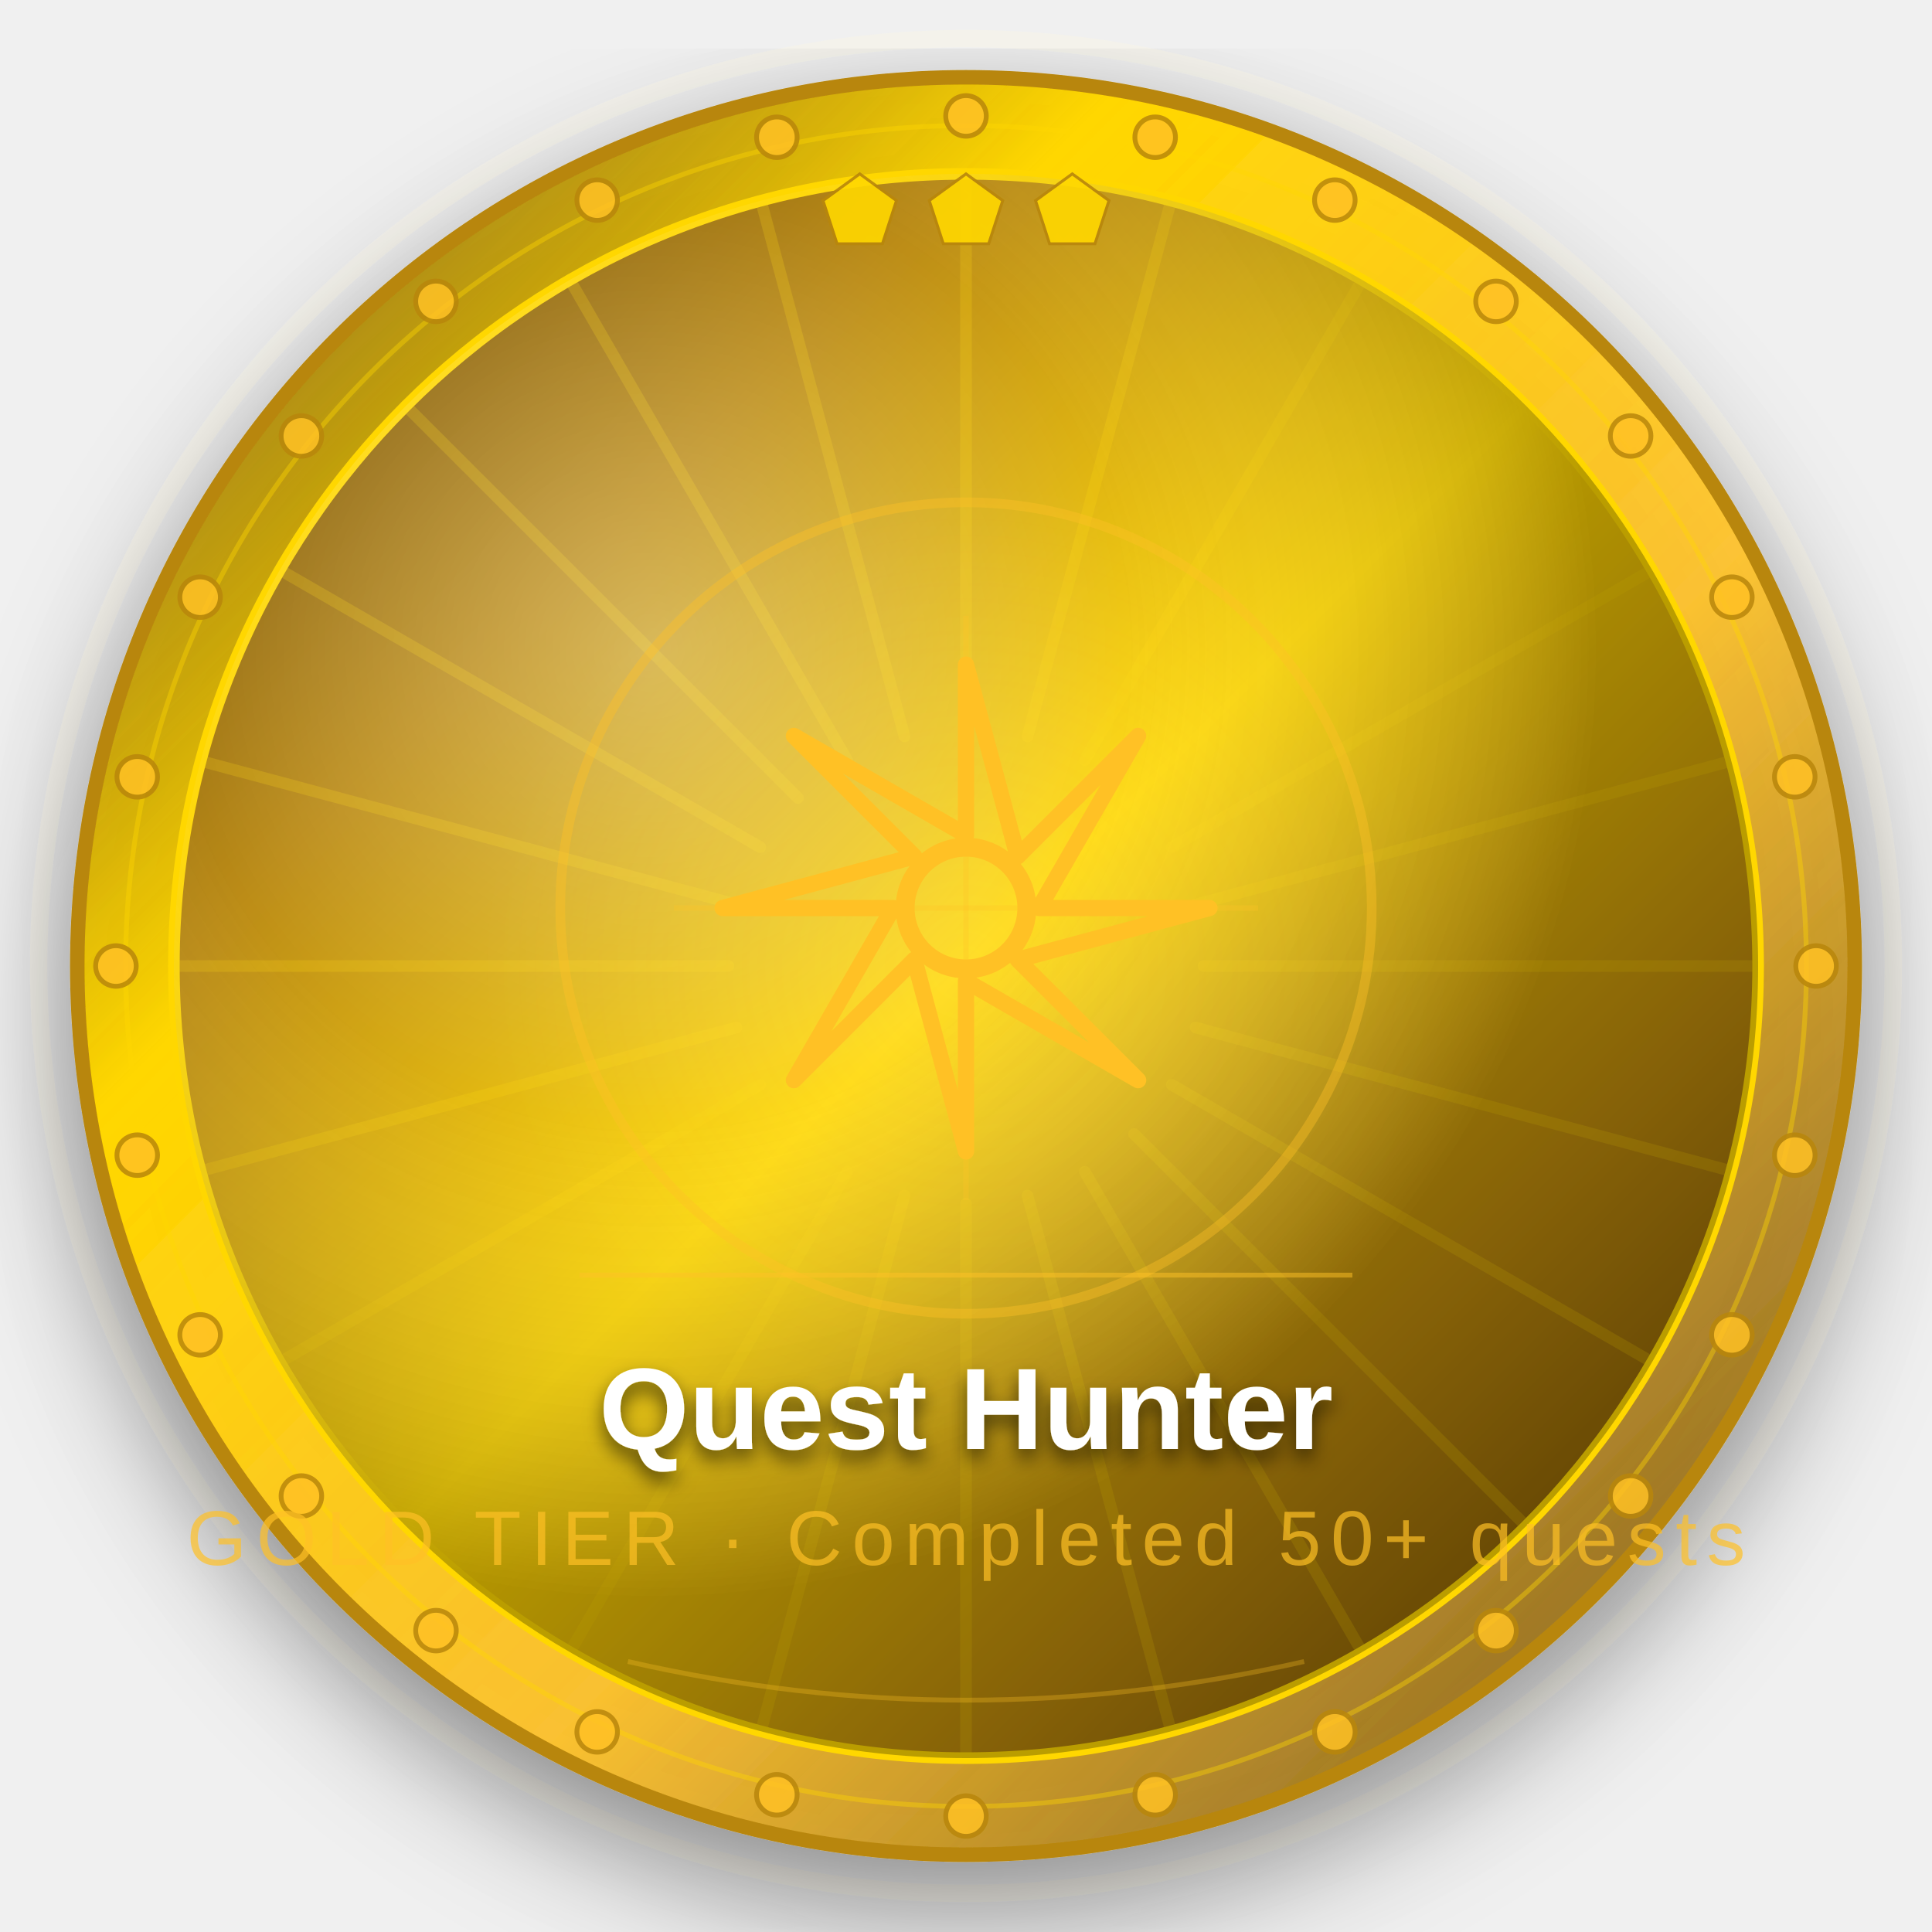
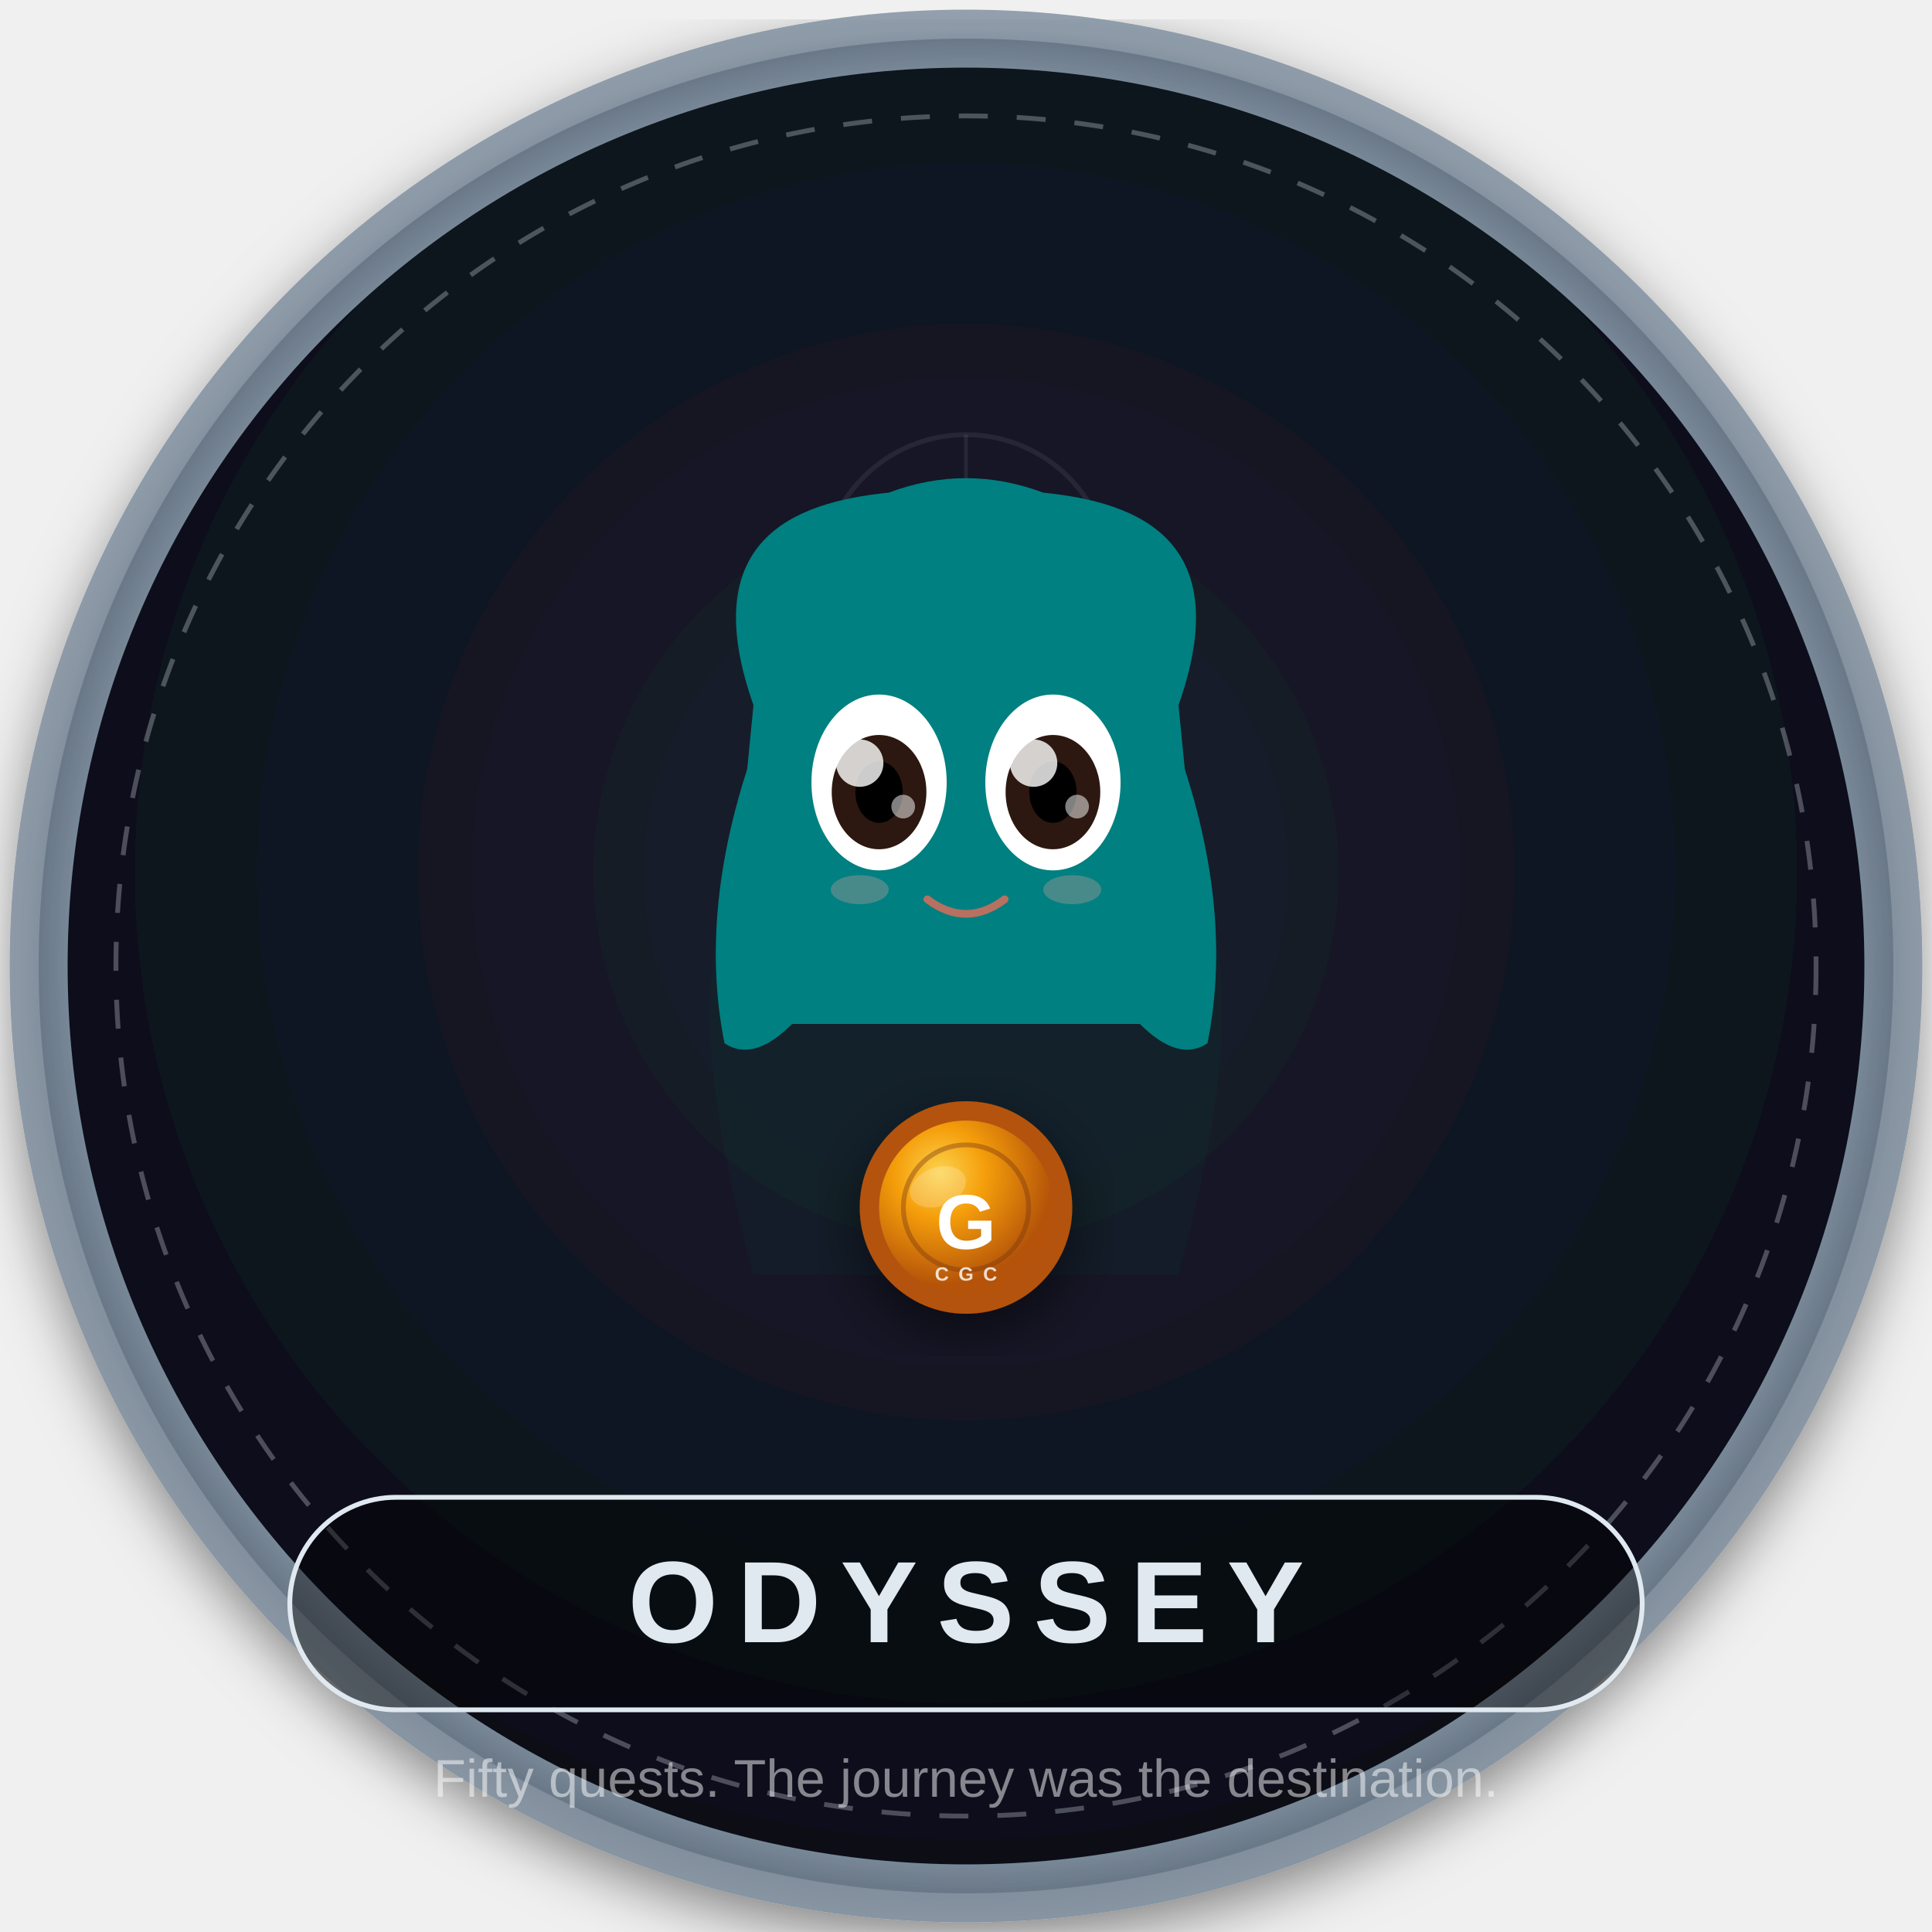
<svg xmlns="http://www.w3.org/2000/svg" viewBox="0 0 200 200" width="200" height="200">
  <defs>
-     <linearGradient id="b18" x1="0%" y1="0%" x2="100%" y2="100%">
-       <stop offset="0%" stop-color="#5C3A00" />
-       <stop offset="25%" stop-color="#B8860B" />
-       <stop offset="50%" stop-color="#FFD700" />
-       <stop offset="75%" stop-color="#B8860B" />
-       <stop offset="100%" stop-color="#5C3A00" />
-     </linearGradient>
-     <linearGradient id="r18" x1="0%" y1="0%" x2="100%" y2="100%">
-       <stop offset="0%" stop-color="#5C3A00" stop-opacity="0.8" />
-       <stop offset="30%" stop-color="#FFD700" stop-opacity="1" />
-       <stop offset="60%" stop-color="#FFC125" stop-opacity="0.9" />
-       <stop offset="100%" stop-color="#5C3A00" stop-opacity="0.8" />
-     </linearGradient>
-     <radialGradient id="s18" cx="30%" cy="30%" r="60%">
-       <stop offset="0%" stop-color="#fff" stop-opacity="0.32" />
-       <stop offset="50%" stop-color="#fff" stop-opacity="0.05" />
-       <stop offset="100%" stop-color="#000" stop-opacity="0.27" />
+     <radialGradient id="ring18" cx="50%" cy="50%" r="50%">
+       <stop offset="85%" stop-color="#E0E8F0" />
+       <stop offset="95%" stop-color="#7B8B9B" />
+       <stop offset="100%" stop-color="#7B8B9B" stop-opacity="0.8" />
    </radialGradient>
-     <radialGradient id="c18" cx="50%" cy="50%" r="50%">
-       <stop offset="0%" stop-color="#FFF8DC" stop-opacity="0.12" />
-       <stop offset="100%" stop-color="#FFF8DC" stop-opacity="0" />
+     <radialGradient id="bg18" cx="50%" cy="45%" r="55%">
+       <stop offset="0%" stop-color="#1A2030" />
+       <stop offset="100%" stop-color="#0A0E18" />
    </radialGradient>
-     <filter id="sh18" x="-30%" y="-30%" width="160%" height="160%">
-       <feDropShadow dx="0" dy="5" stdDeviation="6" flood-color="#000" flood-opacity="0.45" />
+     <filter id="sh" x="-20%" y="-20%" width="140%" height="140%">
+       <feDropShadow dx="0" dy="2" stdDeviation="3" flood-color="#000" flood-opacity="0.5" />
+     </filter>
+     <filter id="glow">
+       <feGaussianBlur stdDeviation="3" result="blur" />
+       <feMerge>
+         <feMergeNode in="blur" />
+         <feMergeNode in="SourceGraphic" />
+       </feMerge>
    </filter>
  </defs>
-   <circle cx="100" cy="100" r="96" fill="none" stroke="#FFF8DC" stroke-width="1.8" opacity="0.25" filter="url(#sh18)" />
-   <circle cx="100" cy="100" r="92" fill="url(#r18)" stroke="#B8860B" stroke-width="1.5" filter="url(#sh18)" />
-   <circle cx="100" cy="100" r="87" fill="none" stroke="#FFD700" stroke-width="0.5" opacity="0.4" />
-   <circle cx="100" cy="100" r="82" fill="url(#b18)" stroke="#FFD700" stroke-width="1.2" />
-   <line x1="124.6" y1="100" x2="182" y2="100" stroke="#FFD700" stroke-width="1.2" opacity="0.22" stroke-linecap="round" />
-   <line x1="123.762" y1="106.367" x2="179.206" y2="121.223" stroke="#FFD700" stroke-width="1.2" opacity="0.22" stroke-linecap="round" />
-   <line x1="121.304" y1="112.3" x2="171.014" y2="141" stroke="#FFD700" stroke-width="1.2" opacity="0.22" stroke-linecap="round" />
-   <line x1="117.395" y1="117.395" x2="157.983" y2="157.983" stroke="#FFD700" stroke-width="1.2" opacity="0.22" stroke-linecap="round" />
-   <line x1="112.3" y1="121.304" x2="141" y2="171.014" stroke="#FFD700" stroke-width="1.2" opacity="0.22" stroke-linecap="round" />
-   <line x1="106.367" y1="123.762" x2="121.223" y2="179.206" stroke="#FFD700" stroke-width="1.2" opacity="0.22" stroke-linecap="round" />
-   <line x1="100" y1="124.6" x2="100" y2="182" stroke="#FFD700" stroke-width="1.2" opacity="0.22" stroke-linecap="round" />
-   <line x1="93.633" y1="123.762" x2="78.777" y2="179.206" stroke="#FFD700" stroke-width="1.2" opacity="0.22" stroke-linecap="round" />
-   <line x1="87.7" y1="121.304" x2="59" y2="171.014" stroke="#FFD700" stroke-width="1.2" opacity="0.22" stroke-linecap="round" />
-   <line x1="82.605" y1="117.395" x2="42.017" y2="157.983" stroke="#FFD700" stroke-width="1.2" opacity="0.22" stroke-linecap="round" />
-   <line x1="78.696" y1="112.3" x2="28.986" y2="141" stroke="#FFD700" stroke-width="1.2" opacity="0.22" stroke-linecap="round" />
-   <line x1="76.238" y1="106.367" x2="20.794" y2="121.223" stroke="#FFD700" stroke-width="1.2" opacity="0.22" stroke-linecap="round" />
-   <line x1="75.4" y1="100" x2="18" y2="100" stroke="#FFD700" stroke-width="1.2" opacity="0.22" stroke-linecap="round" />
-   <line x1="76.238" y1="93.633" x2="20.794" y2="78.777" stroke="#FFD700" stroke-width="1.2" opacity="0.22" stroke-linecap="round" />
-   <line x1="78.696" y1="87.7" x2="28.986" y2="59" stroke="#FFD700" stroke-width="1.2" opacity="0.22" stroke-linecap="round" />
-   <line x1="82.605" y1="82.605" x2="42.017" y2="42.017" stroke="#FFD700" stroke-width="1.2" opacity="0.22" stroke-linecap="round" />
-   <line x1="87.7" y1="78.696" x2="59" y2="28.986" stroke="#FFD700" stroke-width="1.2" opacity="0.22" stroke-linecap="round" />
-   <line x1="93.633" y1="76.238" x2="78.777" y2="20.794" stroke="#FFD700" stroke-width="1.2" opacity="0.22" stroke-linecap="round" />
-   <line x1="100" y1="75.4" x2="100" y2="18" stroke="#FFD700" stroke-width="1.2" opacity="0.22" stroke-linecap="round" />
-   <line x1="106.367" y1="76.238" x2="121.223" y2="20.794" stroke="#FFD700" stroke-width="1.2" opacity="0.22" stroke-linecap="round" />
-   <line x1="112.3" y1="78.696" x2="141" y2="28.986" stroke="#FFD700" stroke-width="1.2" opacity="0.22" stroke-linecap="round" />
-   <line x1="117.395" y1="82.605" x2="157.983" y2="42.017" stroke="#FFD700" stroke-width="1.2" opacity="0.22" stroke-linecap="round" />
-   <line x1="121.304" y1="87.7" x2="171.014" y2="59" stroke="#FFD700" stroke-width="1.2" opacity="0.22" stroke-linecap="round" />
-   <line x1="123.762" y1="93.633" x2="179.206" y2="78.777" stroke="#FFD700" stroke-width="1.2" opacity="0.22" stroke-linecap="round" />
-   <circle cx="100" cy="100" r="50" fill="url(#c18)" />
-   <circle cx="100" cy="100" r="82" fill="url(#s18)" />
-   <circle cx="100" cy="12" r="2.1" fill="#FFC125" stroke="#B8860B" stroke-width="0.5" opacity="0.85" />
-   <circle cx="119.582" cy="14.206" r="2.1" fill="#FFC125" stroke="#B8860B" stroke-width="0.5" opacity="0.85" />
-   <circle cx="138.182" cy="20.715" r="2.1" fill="#FFC125" stroke="#B8860B" stroke-width="0.5" opacity="0.85" />
-   <circle cx="154.867" cy="31.199" r="2.1" fill="#FFC125" stroke="#B8860B" stroke-width="0.5" opacity="0.85" />
-   <circle cx="168.801" cy="45.133" r="2.1" fill="#FFC125" stroke="#B8860B" stroke-width="0.5" opacity="0.85" />
-   <circle cx="179.285" cy="61.818" r="2.1" fill="#FFC125" stroke="#B8860B" stroke-width="0.5" opacity="0.85" />
-   <circle cx="185.794" cy="80.418" r="2.1" fill="#FFC125" stroke="#B8860B" stroke-width="0.5" opacity="0.85" />
-   <circle cx="188" cy="100" r="2.1" fill="#FFC125" stroke="#B8860B" stroke-width="0.5" opacity="0.85" />
-   <circle cx="185.794" cy="119.582" r="2.1" fill="#FFC125" stroke="#B8860B" stroke-width="0.5" opacity="0.85" />
-   <circle cx="179.285" cy="138.182" r="2.1" fill="#FFC125" stroke="#B8860B" stroke-width="0.5" opacity="0.85" />
-   <circle cx="168.801" cy="154.867" r="2.1" fill="#FFC125" stroke="#B8860B" stroke-width="0.5" opacity="0.85" />
-   <circle cx="154.867" cy="168.801" r="2.1" fill="#FFC125" stroke="#B8860B" stroke-width="0.5" opacity="0.85" />
-   <circle cx="138.182" cy="179.285" r="2.1" fill="#FFC125" stroke="#B8860B" stroke-width="0.5" opacity="0.85" />
-   <circle cx="119.582" cy="185.794" r="2.1" fill="#FFC125" stroke="#B8860B" stroke-width="0.5" opacity="0.85" />
-   <circle cx="100" cy="188" r="2.1" fill="#FFC125" stroke="#B8860B" stroke-width="0.5" opacity="0.85" />
-   <circle cx="80.418" cy="185.794" r="2.1" fill="#FFC125" stroke="#B8860B" stroke-width="0.5" opacity="0.85" />
-   <circle cx="61.818" cy="179.285" r="2.1" fill="#FFC125" stroke="#B8860B" stroke-width="0.5" opacity="0.85" />
-   <circle cx="45.133" cy="168.801" r="2.1" fill="#FFC125" stroke="#B8860B" stroke-width="0.5" opacity="0.85" />
-   <circle cx="31.199" cy="154.867" r="2.1" fill="#FFC125" stroke="#B8860B" stroke-width="0.5" opacity="0.85" />
-   <circle cx="20.715" cy="138.182" r="2.1" fill="#FFC125" stroke="#B8860B" stroke-width="0.5" opacity="0.85" />
-   <circle cx="14.206" cy="119.582" r="2.1" fill="#FFC125" stroke="#B8860B" stroke-width="0.5" opacity="0.85" />
-   <circle cx="12" cy="100" r="2.1" fill="#FFC125" stroke="#B8860B" stroke-width="0.5" opacity="0.85" />
-   <circle cx="14.206" cy="80.418" r="2.1" fill="#FFC125" stroke="#B8860B" stroke-width="0.5" opacity="0.85" />
-   <circle cx="20.715" cy="61.818" r="2.1" fill="#FFC125" stroke="#B8860B" stroke-width="0.5" opacity="0.85" />
-   <circle cx="31.199" cy="45.133" r="2.1" fill="#FFC125" stroke="#B8860B" stroke-width="0.5" opacity="0.85" />
-   <circle cx="45.133" cy="31.199" r="2.1" fill="#FFC125" stroke="#B8860B" stroke-width="0.5" opacity="0.85" />
-   <circle cx="61.818" cy="20.715" r="2.1" fill="#FFC125" stroke="#B8860B" stroke-width="0.5" opacity="0.85" />
-   <circle cx="80.418" cy="14.206" r="2.1" fill="#FFC125" stroke="#B8860B" stroke-width="0.5" opacity="0.85" />
-   <polygon points="89,18 92.804,20.764 91.351,25.236 86.649,25.236 85.196,20.764" fill="#FFD700" stroke="#B8860B" stroke-width="0.3" opacity="0.9" />
-   <polygon points="100,18 103.804,20.764 102.351,25.236 97.649,25.236 96.196,20.764" fill="#FFD700" stroke="#B8860B" stroke-width="0.3" opacity="0.9" />
-   <polygon points="111,18 114.804,20.764 113.351,25.236 108.649,25.236 107.196,20.764" fill="#FFD700" stroke="#B8860B" stroke-width="0.3" opacity="0.9" />
-   <circle cx="100" cy="94" r="42" fill="none" stroke="#FFC125" stroke-width="1" opacity="0.4" />
-   <g>
-     <g transform="translate(100,94)">
-       <polygon points="7.56,0 25.2,0 5.346,5.346 17.819,17.819 4.629164900776995e-16,7.56 1.543054966925665e-15,25.2 -5.346,5.346 -17.819,17.819 -7.56,9.25832980155399e-16 -25.2,3.08610993385133e-15 -5.346,-5.346 -17.819,-17.819 -1.3887494702330984e-15,-7.56 -4.6291649007769944e-15,-25.2 5.346,-5.346 17.819,-17.819" fill="none" stroke="#FFC125" stroke-width="1.68" stroke-linejoin="round" />
-       <circle cx="0" cy="0" r="6.3" fill="none" stroke="#FFC125" stroke-width="1.96" />
-       <line x1="-30.24" y1="0" x2="30.24" y2="0" stroke="#FFC125" stroke-width="0.56" opacity="0.3" />
-       <line x1="0" y1="-30.24" x2="0" y2="30.24" stroke="#FFC125" stroke-width="0.56" opacity="0.3" />
-     </g>
+   <circle cx="100" cy="100" r="96" fill="url(#bg18)" stroke="url(#ring18)" stroke-width="6" filter="url(#sh)" />
+   <circle cx="100" cy="100" r="88" fill="none" stroke="#E0E8F0" stroke-width="0.5" opacity="0.3" stroke-dasharray="3 3" />
+   <circle cx="100" cy="60" r="15" fill="none" stroke="#E0E8F0" stroke-width="0.5" opacity="0.08" />
+   <line x1="100" y1="45" x2="100" y2="55" stroke="#E0E8F0" stroke-width="0.4" opacity="0.08" />
+   <line x1="100" y1="65" x2="100" y2="75" stroke="#E0E8F0" stroke-width="0.4" opacity="0.08" />
+   <line x1="85" y1="60" x2="95" y2="60" stroke="#E0E8F0" stroke-width="0.4" opacity="0.08" />
+   <line x1="105" y1="60" x2="115" y2="60" stroke="#E0E8F0" stroke-width="0.4" opacity="0.08" />
+   <path d="M74,98 Q72,110 78,132 L122,132 Q128,110 126,98 Q115,103 100,105 Q85,103 74,98Z" fill="#0A2E2E" opacity="0.25" />
+   <rect x="96" y="96" width="8" height="8" rx="2" fill="#FDE8D0" />
+   <ellipse cx="100" cy="78" rx="22" ry="24" fill="#FDE8D0" stroke="#E8C9A8" stroke-width="0.5" />
+   <path d="M78,73 C72,56 82,52 92,51 Q100,48 108,51 C118,52 128,56 122,73 Q124,93 125,106 L75,106 Q76,93 78,73Z" fill="#008080" />
+   <path d="M79,75 Q72,93 75,108 Q78,110 82,106 Q78,93 82,77Z" fill="#008080" />
+   <path d="M121,75 Q128,93 125,108 Q122,110 118,106 Q122,93 118,77Z" fill="#008080" />
+   <ellipse cx="91" cy="81" rx="7" ry="9.1" fill="#fff" />
+   <ellipse cx="109" cy="81" rx="7" ry="9.1" fill="#fff" />
+   <ellipse cx="91" cy="82" rx="4.9" ry="5.915" fill="#2C1810" />
+   <ellipse cx="109" cy="82" rx="4.9" ry="5.915" fill="#2C1810" />
+   <ellipse cx="91" cy="82" rx="2.45" ry="3.185" fill="#000" />
+   <ellipse cx="109" cy="82" rx="2.45" ry="3.185" fill="#000" />
+   <circle cx="89" cy="79" r="2.45" fill="#fff" opacity="0.8" />
+   <circle cx="107" cy="79" r="2.45" fill="#fff" opacity="0.8" />
+   <circle cx="93.5" cy="83.5" r="1.225" fill="#fff" opacity="0.5" />
+   <circle cx="111.5" cy="83.5" r="1.225" fill="#fff" opacity="0.5" />
+   <path d="M84,68.9 Q91,66.9 98,68.9" fill="none" stroke="#008080" stroke-width="1.2" stroke-linecap="round" />
+   <path d="M102,68.9 Q109,66.9 116,68.9" fill="none" stroke="#008080" stroke-width="1.2" stroke-linecap="round" />
+   <path d="M96,93.1 Q100,96.1 104,93.1" fill="none" stroke="#B87060" stroke-width="0.8" stroke-linecap="round" />
+   <ellipse cx="89" cy="92.1" rx="3" ry="1.5" fill="#F0A0A0" opacity="0.3" />
+   <ellipse cx="111" cy="92.1" rx="3" ry="1.5" fill="#F0A0A0" opacity="0.3" />
+   <g transform="translate(100,125)">
+     <defs>
+       <radialGradient id="cg100_125" cx="35%" cy="30%" r="65%">
+         <stop offset="0%" stop-color="#fcd34d" />
+         <stop offset="40%" stop-color="#f59e0b" />
+         <stop offset="100%" stop-color="#b45309" />
+       </radialGradient>
+     </defs>
+     <circle cx="0" cy="0" r="11" fill="#b45309" filter="url(#sh)" />
+     <circle cx="0" cy="0" r="9" fill="url(#cg100_125)" />
+     <circle cx="0" cy="0" r="6.48" fill="none" stroke="rgba(120,53,15,0.4)" stroke-width="0.5" />
+     <text x="0" y="2" text-anchor="middle" dominant-baseline="middle" font-family="Arial,sans-serif" font-weight="bold" font-size="8" fill="#fff">G</text>
+     <text x="0" y="7" text-anchor="middle" dominant-baseline="middle" font-family="Arial,sans-serif" font-weight="bold" font-size="2" fill="rgba(255,255,255,0.8)" letter-spacing="1">CGC</text>
+     <ellipse cx="-2" cy="-3" rx="3" ry="2" transform="rotate(-20)" fill="rgba(255,255,255,0.2)" />
  </g>
-   <line x1="60" y1="132" x2="140" y2="132" stroke="#FFC125" stroke-width="0.5" opacity="0.5" />
-   <text x="100" y="150" text-anchor="middle" font-size="12" font-weight="bold" fill="#fff" font-family="Arial,sans-serif" filter="drop-shadow(0 1px 1px rgba(0,0,0,0.6))">Quest Hunter</text>
-   <text x="100" y="162" text-anchor="middle" font-size="8" fill="#FFC125" opacity="0.7" font-family="Arial,sans-serif" letter-spacing="1">GOLD TIER · Completed 50+ quests</text>
-   <path d="M65 172 Q100 180 135 172" fill="none" stroke="#FFC125" stroke-width="0.5" opacity="0.3" />
+   <rect x="30" y="155" width="140" height="22" rx="11" fill="rgba(0,0,0,0.4)" stroke="#E0E8F0" stroke-width="0.5" />
+   <text x="100" y="170" text-anchor="middle" font-size="12" font-weight="bold" fill="#E0E8F0" font-family="Arial,sans-serif" letter-spacing="2">ODYSSEY</text>
+   <text x="100" y="186" text-anchor="middle" font-size="5.5" fill="rgba(255,255,255,0.5)" font-family="Arial,sans-serif">Fifty quests. The journey was the destination.</text>
</svg>
